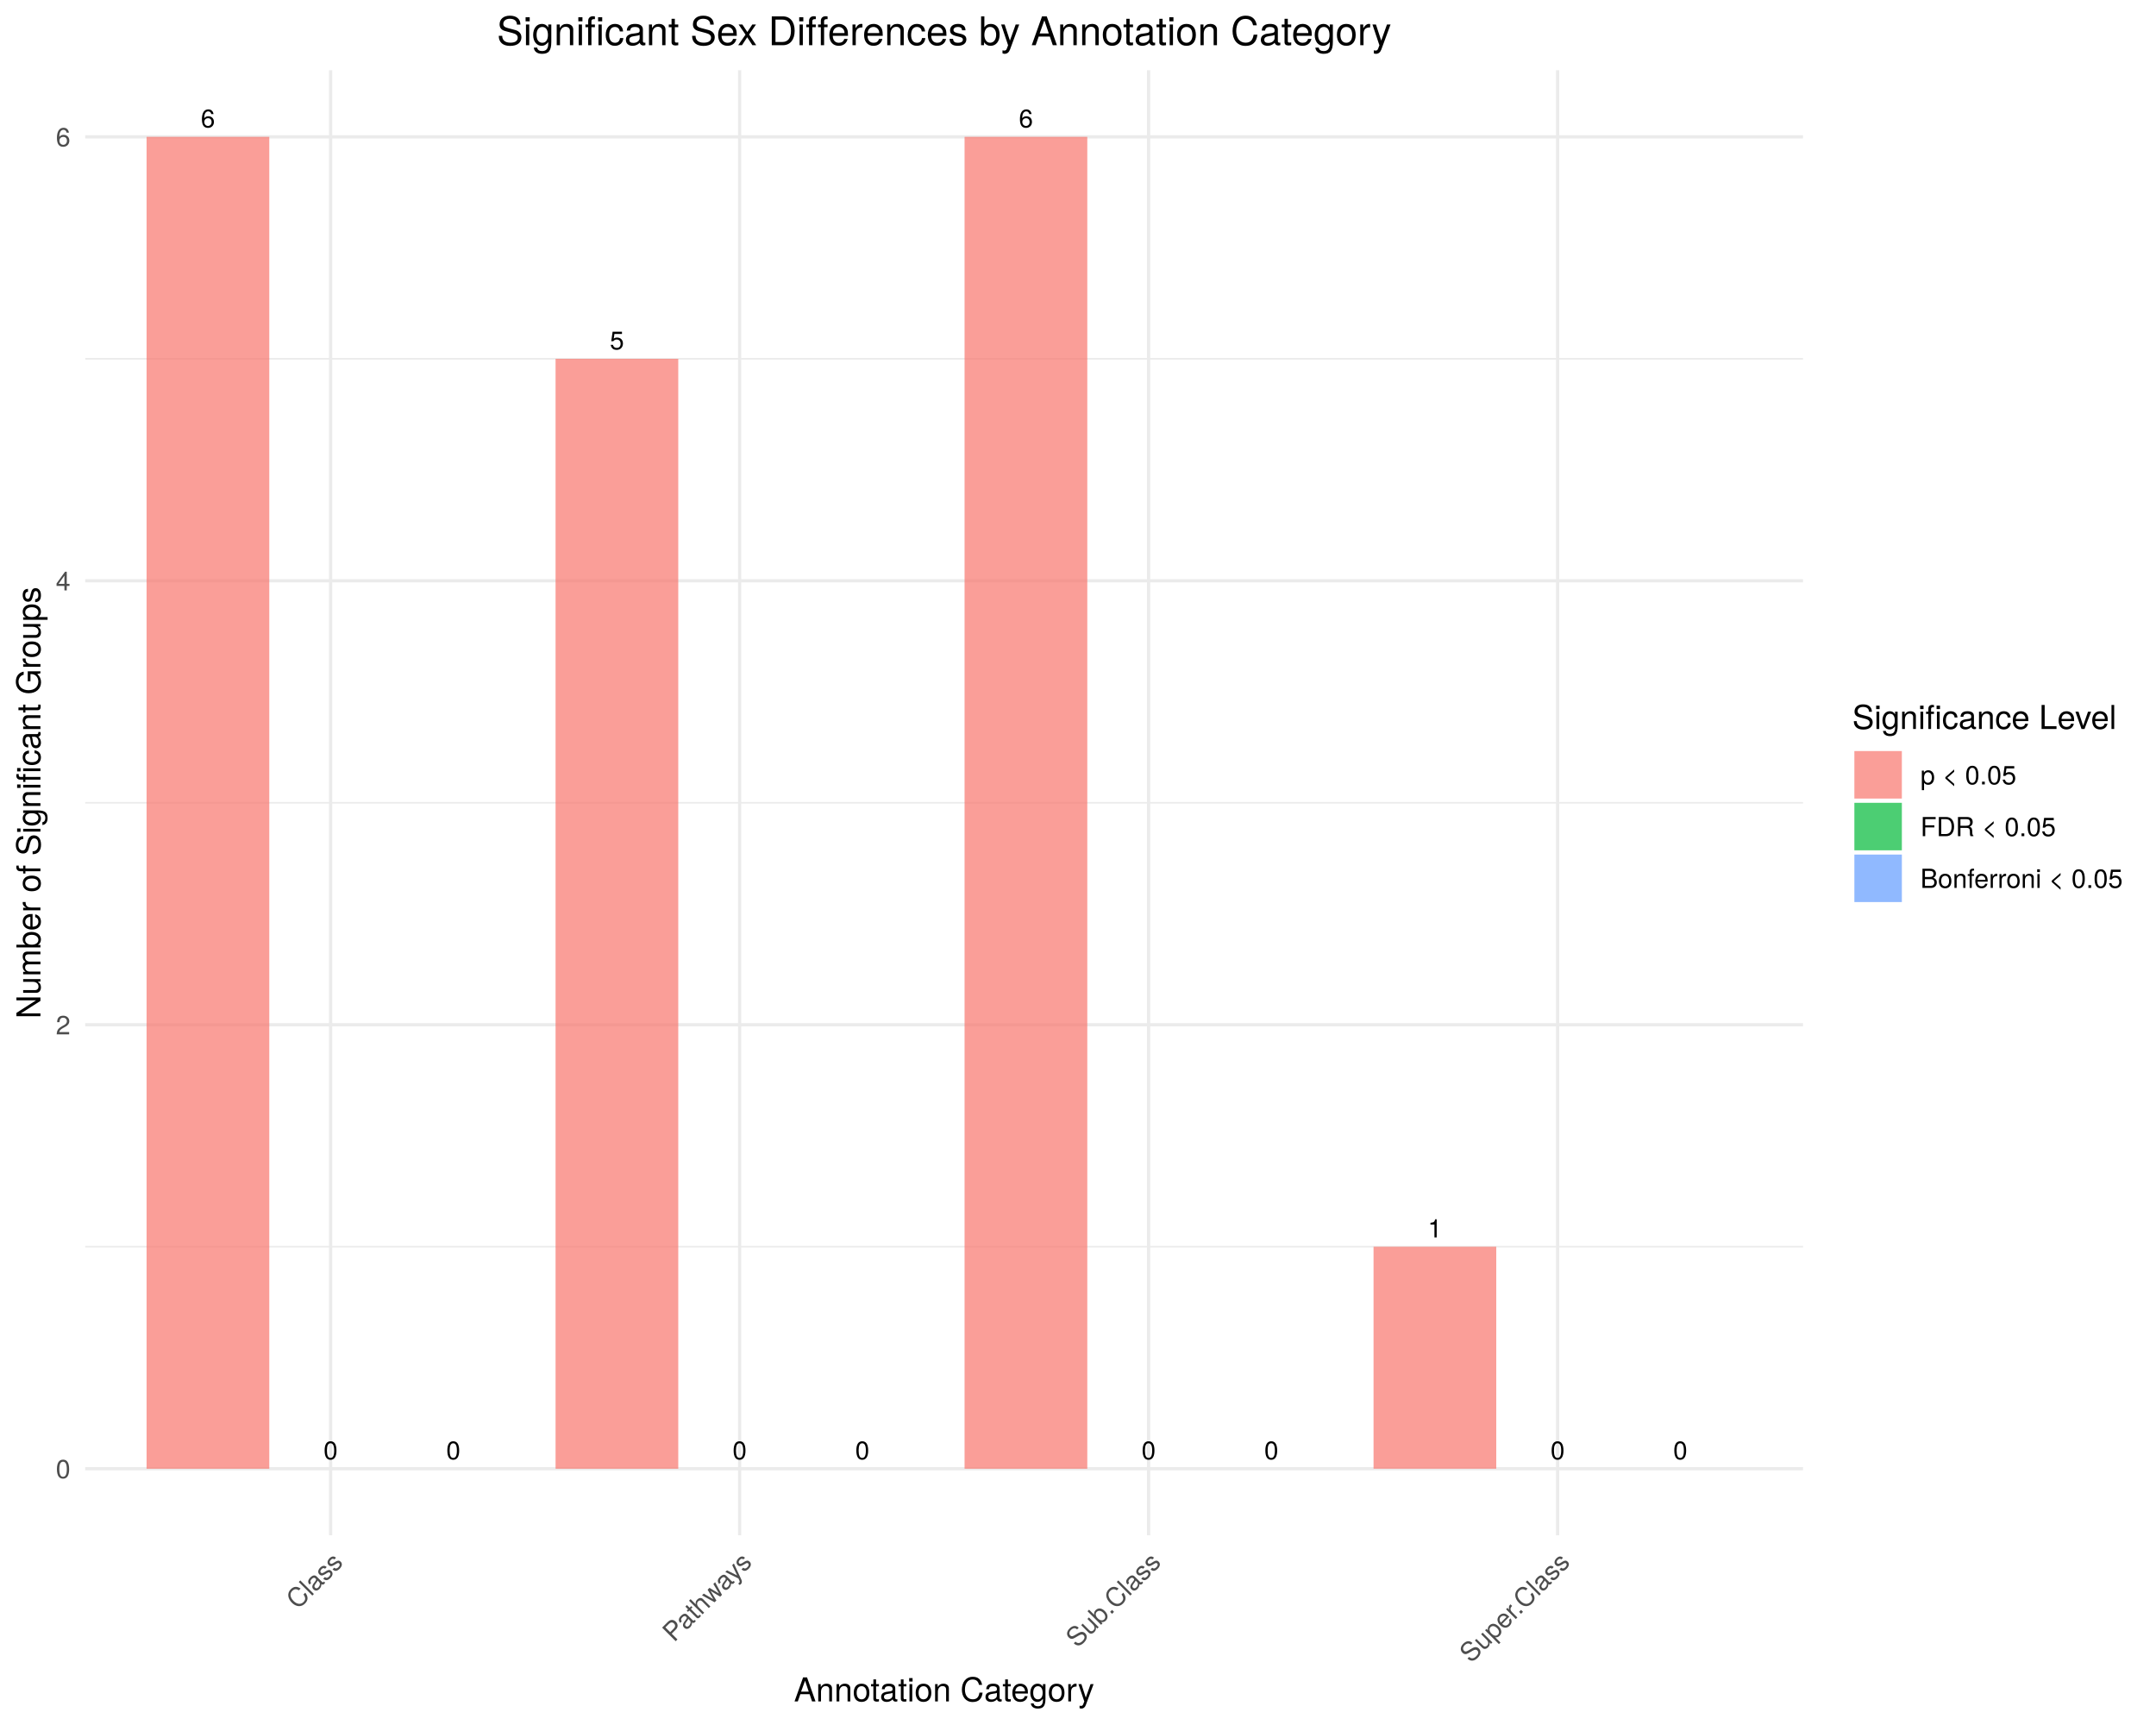
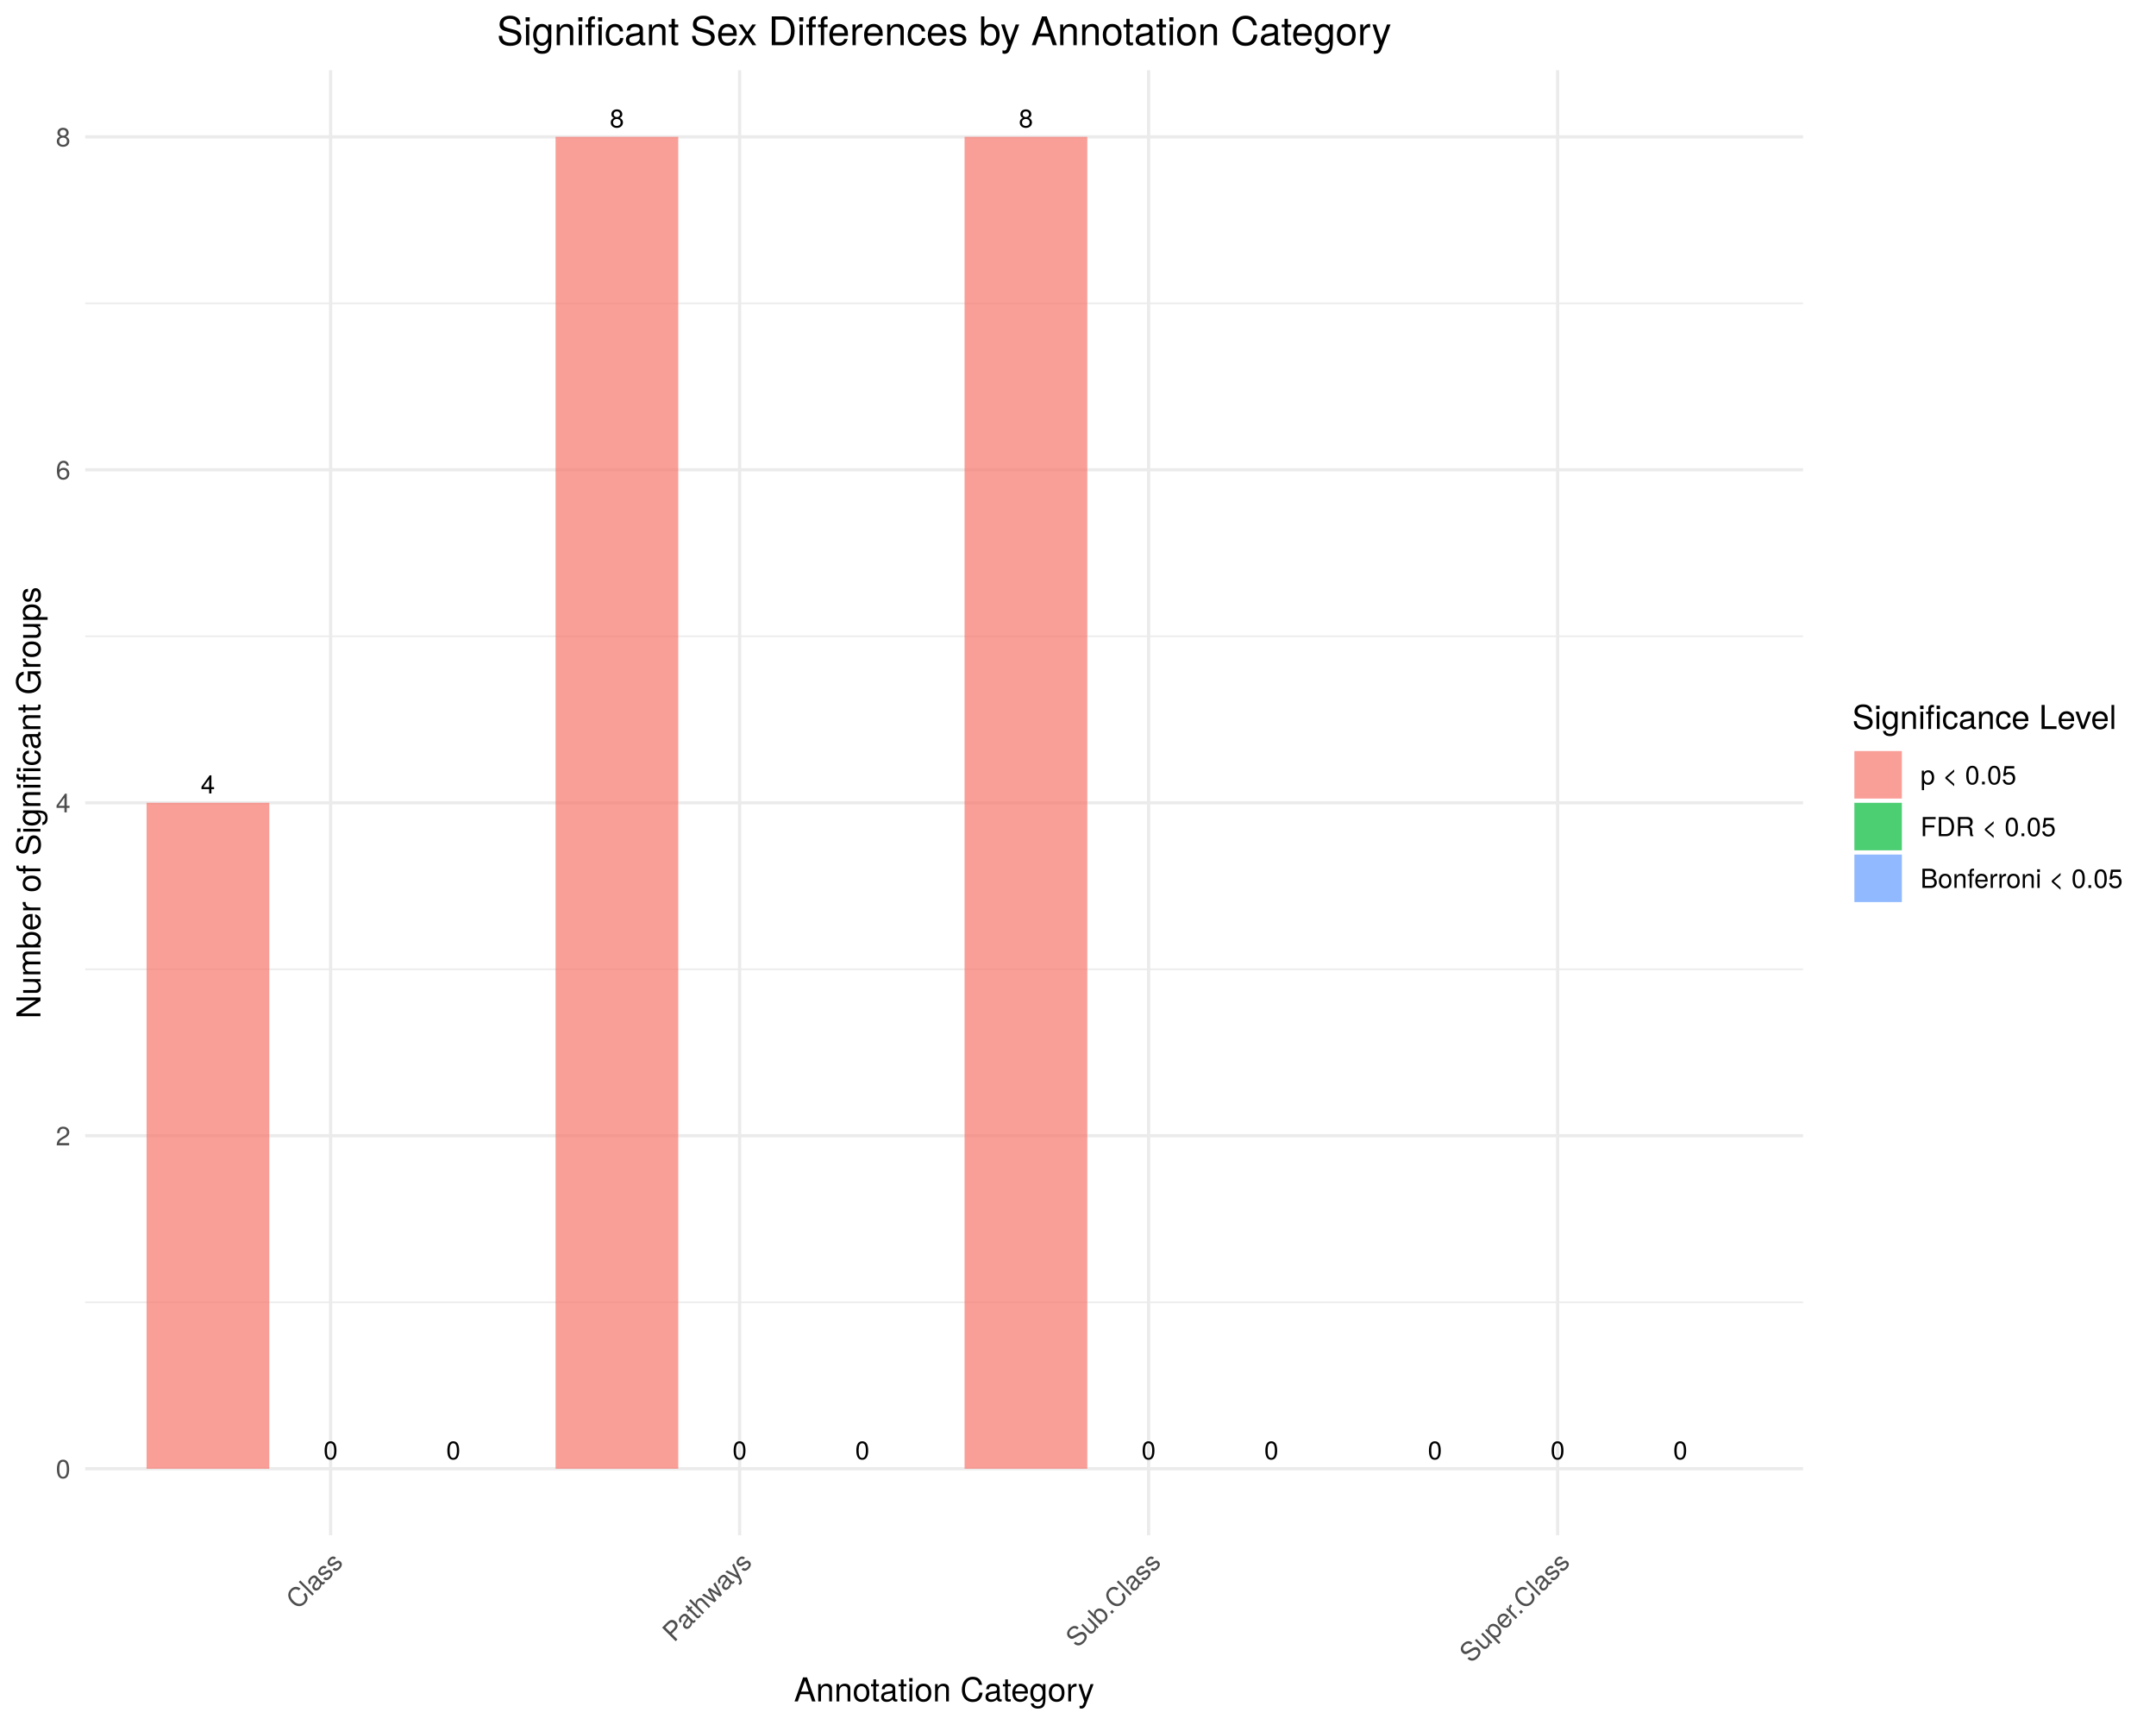
<svg xmlns="http://www.w3.org/2000/svg" class="svglite" width="720.00pt" height="576.00pt" viewBox="0 0 720.00 576.00">
  <defs>
    <style type="text/css">
    .svglite line, .svglite polyline, .svglite polygon, .svglite path, .svglite rect, .svglite circle {
      fill: none;
      stroke: #000000;
      stroke-linecap: round;
      stroke-linejoin: round;
      stroke-miterlimit: 10.00;
    }
    .svglite text {
      white-space: pre;
    }
  </style>
  </defs>
  <rect width="100%" height="100%" style="stroke: none; fill: none;" />
  <defs>
    <clipPath id="cpMC4wMHw3MjAuMDB8MC4wMHw1NzYuMDA=">
      <rect x="0.00" y="0.00" width="720.00" height="576.00" />
    </clipPath>
  </defs>
  <g clip-path="url(#cpMC4wMHw3MjAuMDB8MC4wMHw1NzYuMDA=)">
</g>
  <defs>
    <clipPath id="cpMjguNDZ8NjAyLjEyfDIzLjQ1fDUxMi42Ng==">
      <rect x="28.46" y="23.45" width="573.66" height="489.21" />
    </clipPath>
  </defs>
  <g clip-path="url(#cpMjguNDZ8NjAyLjEyfDIzLjQ1fDUxMi42Ng==)">
-     <polyline points="28.46,416.30 602.12,416.30 " style="stroke-width: 0.53; stroke: #EBEBEB; stroke-linecap: butt;" />
-     <polyline points="28.46,268.06 602.12,268.06 " style="stroke-width: 0.53; stroke: #EBEBEB; stroke-linecap: butt;" />
-     <polyline points="28.46,119.81 602.12,119.81 " style="stroke-width: 0.53; stroke: #EBEBEB; stroke-linecap: butt;" />
+     <polyline points="28.46,434.83 602.12,434.83 " style="stroke-width: 0.53; stroke: #EBEBEB; stroke-linecap: butt;" />
+     <polyline points="28.46,323.65 602.12,323.65 " style="stroke-width: 0.53; stroke: #EBEBEB; stroke-linecap: butt;" />
+     <polyline points="28.46,212.46 602.12,212.46 " style="stroke-width: 0.53; stroke: #EBEBEB; stroke-linecap: butt;" />
+     <polyline points="28.46,101.28 602.12,101.28 " style="stroke-width: 0.53; stroke: #EBEBEB; stroke-linecap: butt;" />
    <polyline points="28.46,490.43 602.12,490.43 " style="stroke-width: 1.07; stroke: #EBEBEB; stroke-linecap: butt;" />
-     <polyline points="28.46,342.18 602.12,342.18 " style="stroke-width: 1.07; stroke: #EBEBEB; stroke-linecap: butt;" />
-     <polyline points="28.46,193.93 602.12,193.93 " style="stroke-width: 1.07; stroke: #EBEBEB; stroke-linecap: butt;" />
+     <polyline points="28.46,379.24 602.12,379.24 " style="stroke-width: 1.07; stroke: #EBEBEB; stroke-linecap: butt;" />
+     <polyline points="28.46,268.06 602.12,268.06 " style="stroke-width: 1.07; stroke: #EBEBEB; stroke-linecap: butt;" />
+     <polyline points="28.46,156.87 602.12,156.87 " style="stroke-width: 1.07; stroke: #EBEBEB; stroke-linecap: butt;" />
    <polyline points="28.46,45.69 602.12,45.69 " style="stroke-width: 1.07; stroke: #EBEBEB; stroke-linecap: butt;" />
    <polyline points="110.41,512.66 110.41,23.45 " style="stroke-width: 1.07; stroke: #EBEBEB; stroke-linecap: butt;" />
    <polyline points="247.00,512.66 247.00,23.45 " style="stroke-width: 1.07; stroke: #EBEBEB; stroke-linecap: butt;" />
    <polyline points="383.58,512.66 383.58,23.45 " style="stroke-width: 1.07; stroke: #EBEBEB; stroke-linecap: butt;" />
    <polyline points="520.17,512.66 520.17,23.45 " style="stroke-width: 1.07; stroke: #EBEBEB; stroke-linecap: butt;" />
-     <rect x="48.95" y="45.69" width="40.98" height="444.74" style="stroke-width: 1.07; stroke: none; stroke-linecap: butt; stroke-linejoin: miter; fill: #F8766D; fill-opacity: 0.70;" />
+     <rect x="48.95" y="268.06" width="40.98" height="222.37" style="stroke-width: 1.07; stroke: none; stroke-linecap: butt; stroke-linejoin: miter; fill: #F8766D; fill-opacity: 0.70;" />
    <rect x="89.92" y="490.43" width="40.98" height="0.00" style="stroke-width: 1.07; stroke: none; stroke-linecap: butt; stroke-linejoin: miter; fill: #00BA38; fill-opacity: 0.70;" />
    <rect x="130.90" y="490.43" width="40.98" height="0.00" style="stroke-width: 1.07; stroke: none; stroke-linecap: butt; stroke-linejoin: miter; fill: #619CFF; fill-opacity: 0.70;" />
-     <rect x="185.53" y="119.81" width="40.98" height="370.62" style="stroke-width: 1.07; stroke: none; stroke-linecap: butt; stroke-linejoin: miter; fill: #F8766D; fill-opacity: 0.70;" />
+     <rect x="185.53" y="45.69" width="40.98" height="444.74" style="stroke-width: 1.07; stroke: none; stroke-linecap: butt; stroke-linejoin: miter; fill: #F8766D; fill-opacity: 0.70;" />
    <rect x="226.51" y="490.43" width="40.98" height="0.00" style="stroke-width: 1.07; stroke: none; stroke-linecap: butt; stroke-linejoin: miter; fill: #00BA38; fill-opacity: 0.70;" />
    <rect x="267.48" y="490.43" width="40.98" height="0.00" style="stroke-width: 1.07; stroke: none; stroke-linecap: butt; stroke-linejoin: miter; fill: #619CFF; fill-opacity: 0.70;" />
    <rect x="322.12" y="45.69" width="40.98" height="444.74" style="stroke-width: 1.07; stroke: none; stroke-linecap: butt; stroke-linejoin: miter; fill: #F8766D; fill-opacity: 0.70;" />
    <rect x="363.09" y="490.43" width="40.98" height="0.00" style="stroke-width: 1.07; stroke: none; stroke-linecap: butt; stroke-linejoin: miter; fill: #00BA38; fill-opacity: 0.70;" />
    <rect x="404.07" y="490.43" width="40.98" height="0.00" style="stroke-width: 1.07; stroke: none; stroke-linecap: butt; stroke-linejoin: miter; fill: #619CFF; fill-opacity: 0.70;" />
-     <rect x="458.70" y="416.30" width="40.98" height="74.12" style="stroke-width: 1.07; stroke: none; stroke-linecap: butt; stroke-linejoin: miter; fill: #F8766D; fill-opacity: 0.70;" />
+     <rect x="458.70" y="490.43" width="40.98" height="0.00" style="stroke-width: 1.07; stroke: none; stroke-linecap: butt; stroke-linejoin: miter; fill: #F8766D; fill-opacity: 0.70;" />
    <rect x="499.68" y="490.43" width="40.98" height="0.00" style="stroke-width: 1.07; stroke: none; stroke-linecap: butt; stroke-linejoin: miter; fill: #00BA38; fill-opacity: 0.70;" />
    <rect x="540.66" y="490.43" width="40.98" height="0.00" style="stroke-width: 1.07; stroke: none; stroke-linecap: butt; stroke-linejoin: miter; fill: #619CFF; fill-opacity: 0.70;" />
-     <text x="69.43" y="42.58" text-anchor="middle" style="font-size: 8.54px; font-weight: 0; font-family: &quot;TeX Gyre Heros&quot;;" textLength="4.74px" lengthAdjust="spacingAndGlyphs">6</text>
+     <text x="69.43" y="264.95" text-anchor="middle" style="font-size: 8.54px; font-weight: 0; font-family: &quot;TeX Gyre Heros&quot;;" textLength="4.74px" lengthAdjust="spacingAndGlyphs">4</text>
    <text x="110.41" y="487.32" text-anchor="middle" style="font-size: 8.54px; font-weight: 0; font-family: &quot;TeX Gyre Heros&quot;;" textLength="4.74px" lengthAdjust="spacingAndGlyphs">0</text>
    <text x="151.39" y="487.32" text-anchor="middle" style="font-size: 8.54px; font-weight: 0; font-family: &quot;TeX Gyre Heros&quot;;" textLength="4.74px" lengthAdjust="spacingAndGlyphs">0</text>
-     <text x="206.02" y="116.70" text-anchor="middle" style="font-size: 8.54px; font-weight: 0; font-family: &quot;TeX Gyre Heros&quot;;" textLength="4.74px" lengthAdjust="spacingAndGlyphs">5</text>
+     <text x="206.02" y="42.58" text-anchor="middle" style="font-size: 8.54px; font-weight: 0; font-family: &quot;TeX Gyre Heros&quot;;" textLength="4.74px" lengthAdjust="spacingAndGlyphs">8</text>
    <text x="247.00" y="487.32" text-anchor="middle" style="font-size: 8.54px; font-weight: 0; font-family: &quot;TeX Gyre Heros&quot;;" textLength="4.74px" lengthAdjust="spacingAndGlyphs">0</text>
    <text x="287.97" y="487.32" text-anchor="middle" style="font-size: 8.54px; font-weight: 0; font-family: &quot;TeX Gyre Heros&quot;;" textLength="4.74px" lengthAdjust="spacingAndGlyphs">0</text>
-     <text x="342.61" y="42.58" text-anchor="middle" style="font-size: 8.54px; font-weight: 0; font-family: &quot;TeX Gyre Heros&quot;;" textLength="4.74px" lengthAdjust="spacingAndGlyphs">6</text>
+     <text x="342.61" y="42.58" text-anchor="middle" style="font-size: 8.54px; font-weight: 0; font-family: &quot;TeX Gyre Heros&quot;;" textLength="4.74px" lengthAdjust="spacingAndGlyphs">8</text>
    <text x="383.58" y="487.32" text-anchor="middle" style="font-size: 8.54px; font-weight: 0; font-family: &quot;TeX Gyre Heros&quot;;" textLength="4.74px" lengthAdjust="spacingAndGlyphs">0</text>
    <text x="424.56" y="487.32" text-anchor="middle" style="font-size: 8.54px; font-weight: 0; font-family: &quot;TeX Gyre Heros&quot;;" textLength="4.74px" lengthAdjust="spacingAndGlyphs">0</text>
-     <text x="479.19" y="413.19" text-anchor="middle" style="font-size: 8.54px; font-weight: 0; font-family: &quot;TeX Gyre Heros&quot;;" textLength="4.74px" lengthAdjust="spacingAndGlyphs">1</text>
+     <text x="479.19" y="487.32" text-anchor="middle" style="font-size: 8.54px; font-weight: 0; font-family: &quot;TeX Gyre Heros&quot;;" textLength="4.74px" lengthAdjust="spacingAndGlyphs">0</text>
    <text x="520.17" y="487.32" text-anchor="middle" style="font-size: 8.54px; font-weight: 0; font-family: &quot;TeX Gyre Heros&quot;;" textLength="4.74px" lengthAdjust="spacingAndGlyphs">0</text>
    <text x="561.14" y="487.32" text-anchor="middle" style="font-size: 8.54px; font-weight: 0; font-family: &quot;TeX Gyre Heros&quot;;" textLength="4.74px" lengthAdjust="spacingAndGlyphs">0</text>
  </g>
  <g clip-path="url(#cpMC4wMHw3MjAuMDB8MC4wMHw1NzYuMDA=)">
    <text x="23.53" y="493.63" text-anchor="end" style="font-size: 8.80px; font-weight: 0;fill: #4D4D4D; font-family: &quot;TeX Gyre Heros&quot;;" textLength="4.89px" lengthAdjust="spacingAndGlyphs">0</text>
-     <text x="23.53" y="345.39" text-anchor="end" style="font-size: 8.80px; font-weight: 0;fill: #4D4D4D; font-family: &quot;TeX Gyre Heros&quot;;" textLength="4.89px" lengthAdjust="spacingAndGlyphs">2</text>
-     <text x="23.53" y="197.14" text-anchor="end" style="font-size: 8.80px; font-weight: 0;fill: #4D4D4D; font-family: &quot;TeX Gyre Heros&quot;;" textLength="4.89px" lengthAdjust="spacingAndGlyphs">4</text>
-     <text x="23.53" y="48.90" text-anchor="end" style="font-size: 8.80px; font-weight: 0;fill: #4D4D4D; font-family: &quot;TeX Gyre Heros&quot;;" textLength="4.89px" lengthAdjust="spacingAndGlyphs">6</text>
+     <text x="23.53" y="382.45" text-anchor="end" style="font-size: 8.80px; font-weight: 0;fill: #4D4D4D; font-family: &quot;TeX Gyre Heros&quot;;" textLength="4.89px" lengthAdjust="spacingAndGlyphs">2</text>
+     <text x="23.53" y="271.26" text-anchor="end" style="font-size: 8.80px; font-weight: 0;fill: #4D4D4D; font-family: &quot;TeX Gyre Heros&quot;;" textLength="4.89px" lengthAdjust="spacingAndGlyphs">4</text>
+     <text x="23.53" y="160.08" text-anchor="end" style="font-size: 8.80px; font-weight: 0;fill: #4D4D4D; font-family: &quot;TeX Gyre Heros&quot;;" textLength="4.89px" lengthAdjust="spacingAndGlyphs">6</text>
+     <text x="23.53" y="48.90" text-anchor="end" style="font-size: 8.80px; font-weight: 0;fill: #4D4D4D; font-family: &quot;TeX Gyre Heros&quot;;" textLength="4.89px" lengthAdjust="spacingAndGlyphs">8</text>
    <text transform="translate(114.95,522.13) rotate(-45)" text-anchor="end" style="font-size: 8.80px; font-weight: 0;fill: #4D4D4D; font-family: &quot;TeX Gyre Heros&quot;;" textLength="21.99px" lengthAdjust="spacingAndGlyphs">Class</text>
    <text transform="translate(251.53,522.13) rotate(-45)" text-anchor="end" style="font-size: 8.80px; font-weight: 0;fill: #4D4D4D; font-family: &quot;TeX Gyre Heros&quot;;" textLength="38.13px" lengthAdjust="spacingAndGlyphs">Pathways</text>
    <text transform="translate(388.12,522.13) rotate(-45)" text-anchor="end" style="font-size: 8.80px; font-weight: 0;fill: #4D4D4D; font-family: &quot;TeX Gyre Heros&quot;;" textLength="40.08px" lengthAdjust="spacingAndGlyphs">Sub.Class</text>
    <text transform="translate(524.70,522.13) rotate(-45)" text-anchor="end" style="font-size: 8.80px; font-weight: 0;fill: #4D4D4D; font-family: &quot;TeX Gyre Heros&quot;;" textLength="47.90px" lengthAdjust="spacingAndGlyphs">Super.Class</text>
    <text x="315.29" y="568.12" text-anchor="middle" style="font-size: 11.00px; font-weight: 0; font-family: &quot;TeX Gyre Heros&quot;;" textLength="100.25px" lengthAdjust="spacingAndGlyphs">Annotation Category</text>
    <text transform="translate(13.50,268.06) rotate(-90)" text-anchor="middle" style="font-size: 11.00px; font-weight: 0; font-family: &quot;TeX Gyre Heros&quot;;" textLength="144.26px" lengthAdjust="spacingAndGlyphs">Number of Significant Groups</text>
    <text x="618.56" y="243.41" style="font-size: 11.00px; font-weight: 0; font-family: &quot;TeX Gyre Heros&quot;;" textLength="88.62px" lengthAdjust="spacingAndGlyphs">Significance Level</text>
    <rect x="619.27" y="250.79" width="15.86" height="15.86" style="stroke-width: 1.07; stroke: none; stroke-linecap: butt; stroke-linejoin: miter; fill: #F8766D; fill-opacity: 0.70;" />
    <rect x="619.27" y="268.07" width="15.86" height="15.86" style="stroke-width: 1.07; stroke: none; stroke-linecap: butt; stroke-linejoin: miter; fill: #00BA38; fill-opacity: 0.70;" />
    <rect x="619.27" y="285.35" width="15.86" height="15.86" style="stroke-width: 1.07; stroke: none; stroke-linecap: butt; stroke-linejoin: miter; fill: #619CFF; fill-opacity: 0.70;" />
    <text x="641.32" y="261.93" style="font-size: 8.80px; font-weight: 0; font-family: &quot;TeX Gyre Heros&quot;;" textLength="32.04px" lengthAdjust="spacingAndGlyphs">p &lt; 0.05</text>
    <text x="641.32" y="279.21" style="font-size: 8.80px; font-weight: 0; font-family: &quot;TeX Gyre Heros&quot;;" textLength="45.23px" lengthAdjust="spacingAndGlyphs">FDR &lt; 0.05</text>
    <text x="641.32" y="296.49" style="font-size: 8.80px; font-weight: 0; font-family: &quot;TeX Gyre Heros&quot;;" textLength="67.72px" lengthAdjust="spacingAndGlyphs">Bonferroni &lt; 0.05</text>
    <text x="315.29" y="15.09" text-anchor="middle" style="font-size: 13.20px; font-weight: 0; font-family: &quot;TeX Gyre Heros&quot;;" textLength="299.01px" lengthAdjust="spacingAndGlyphs">Significant Sex Differences by Annotation Category</text>
  </g>
</svg>
